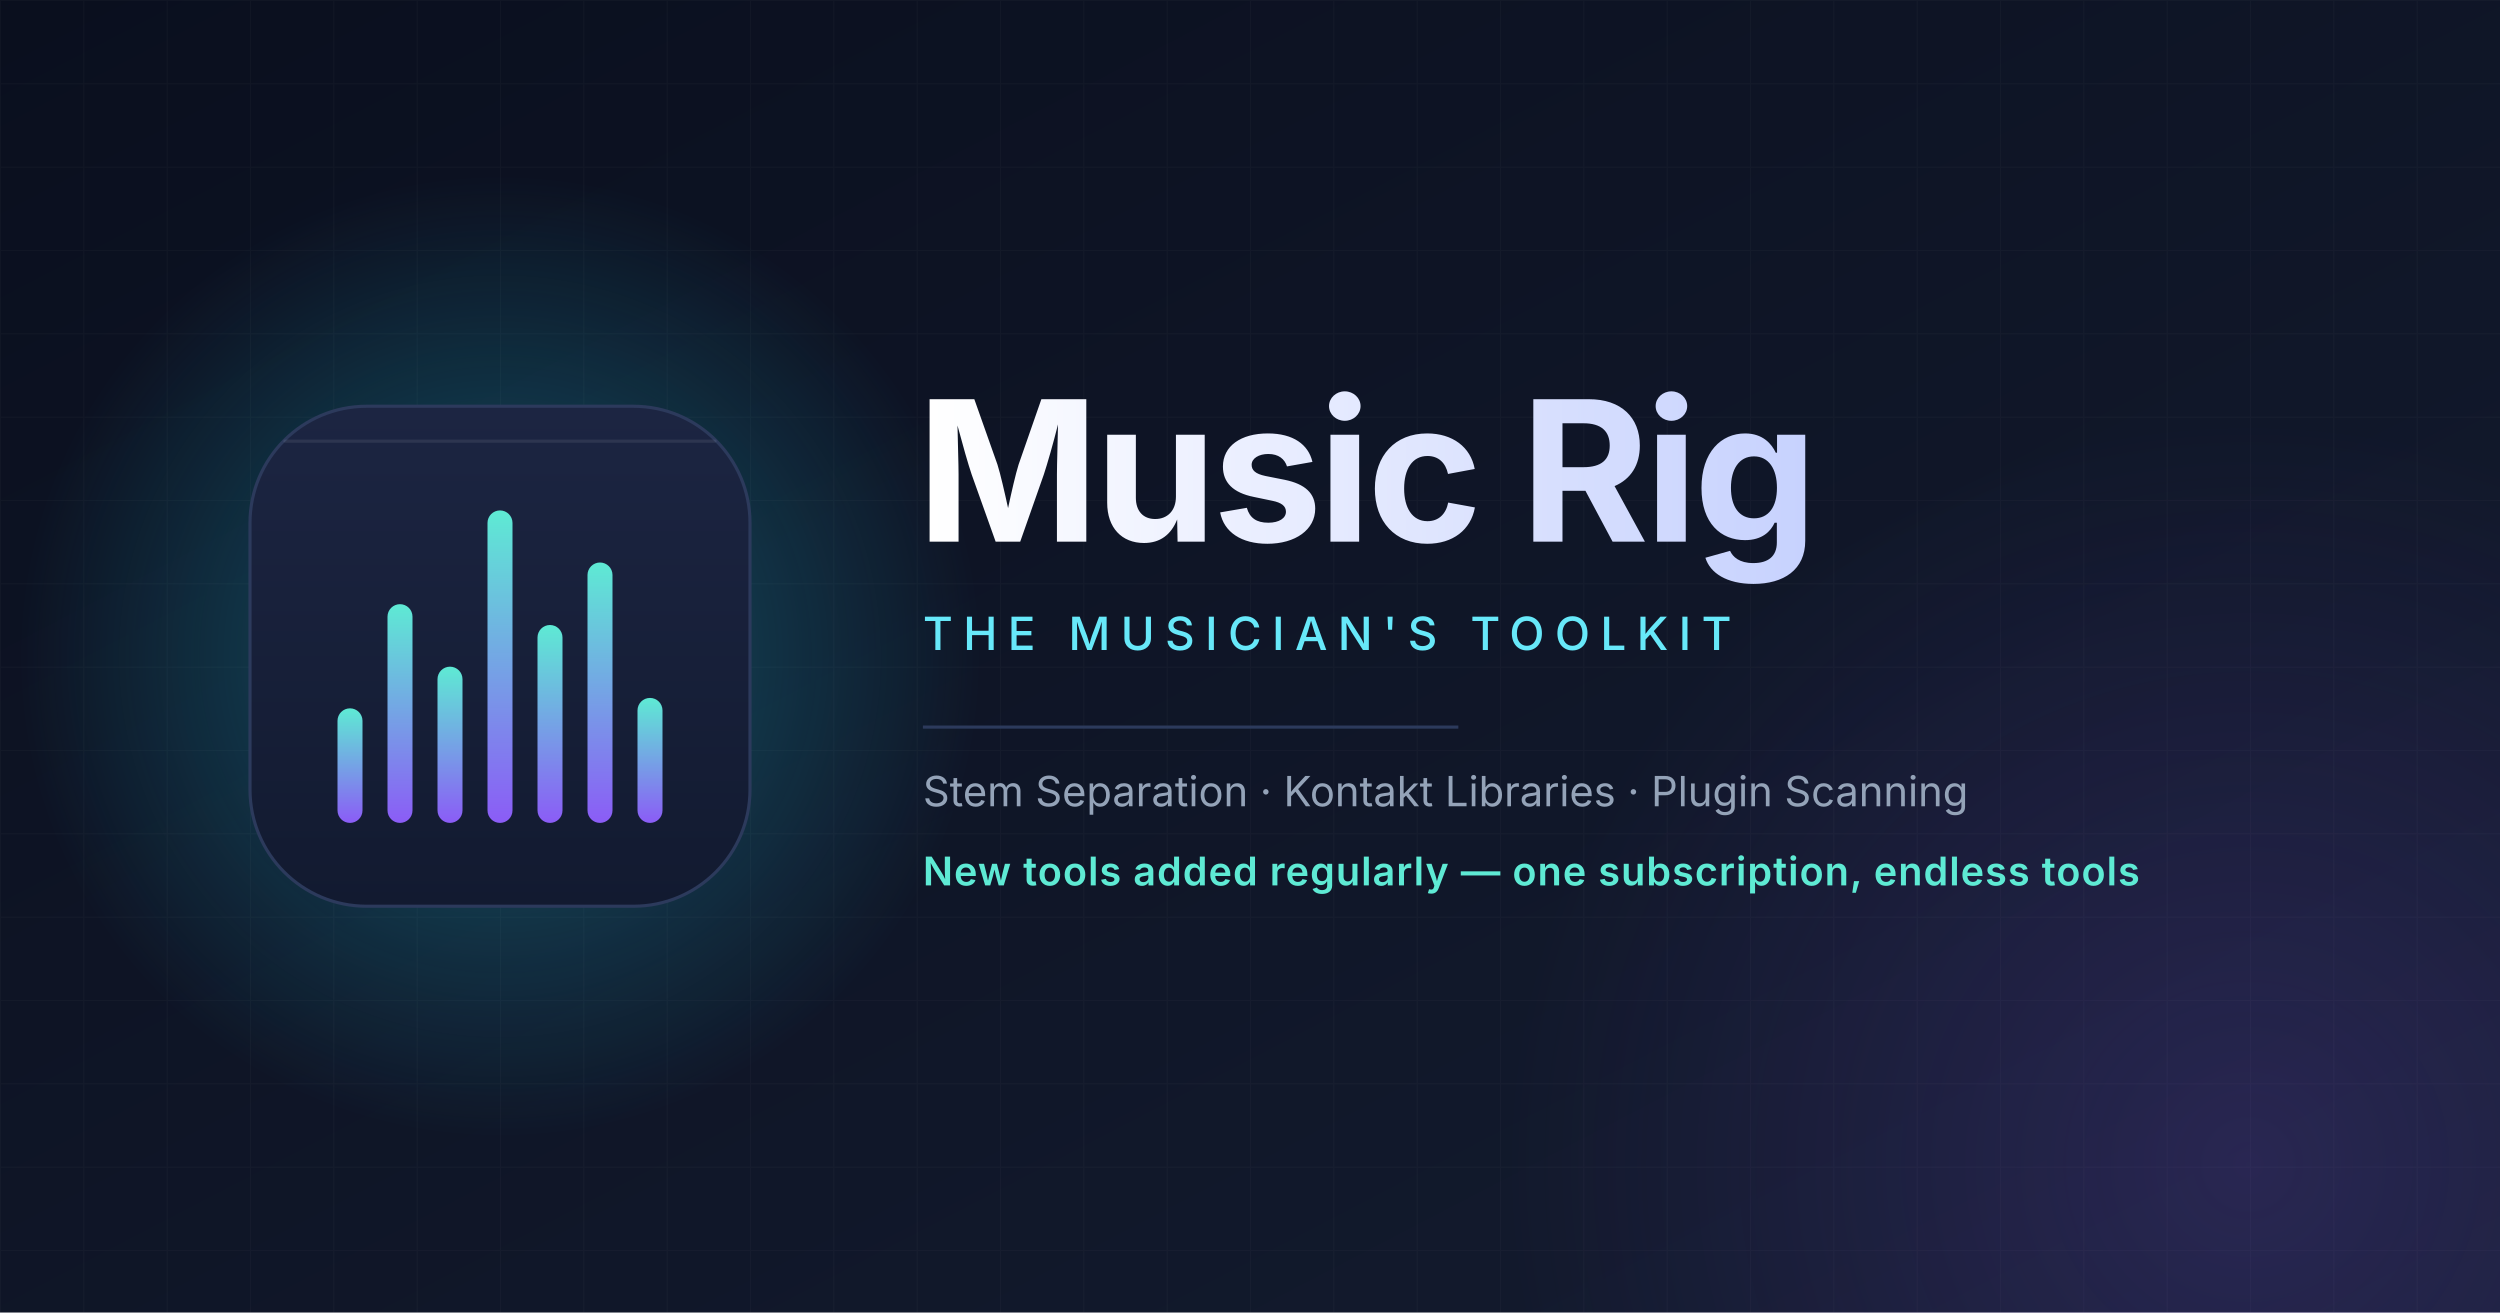
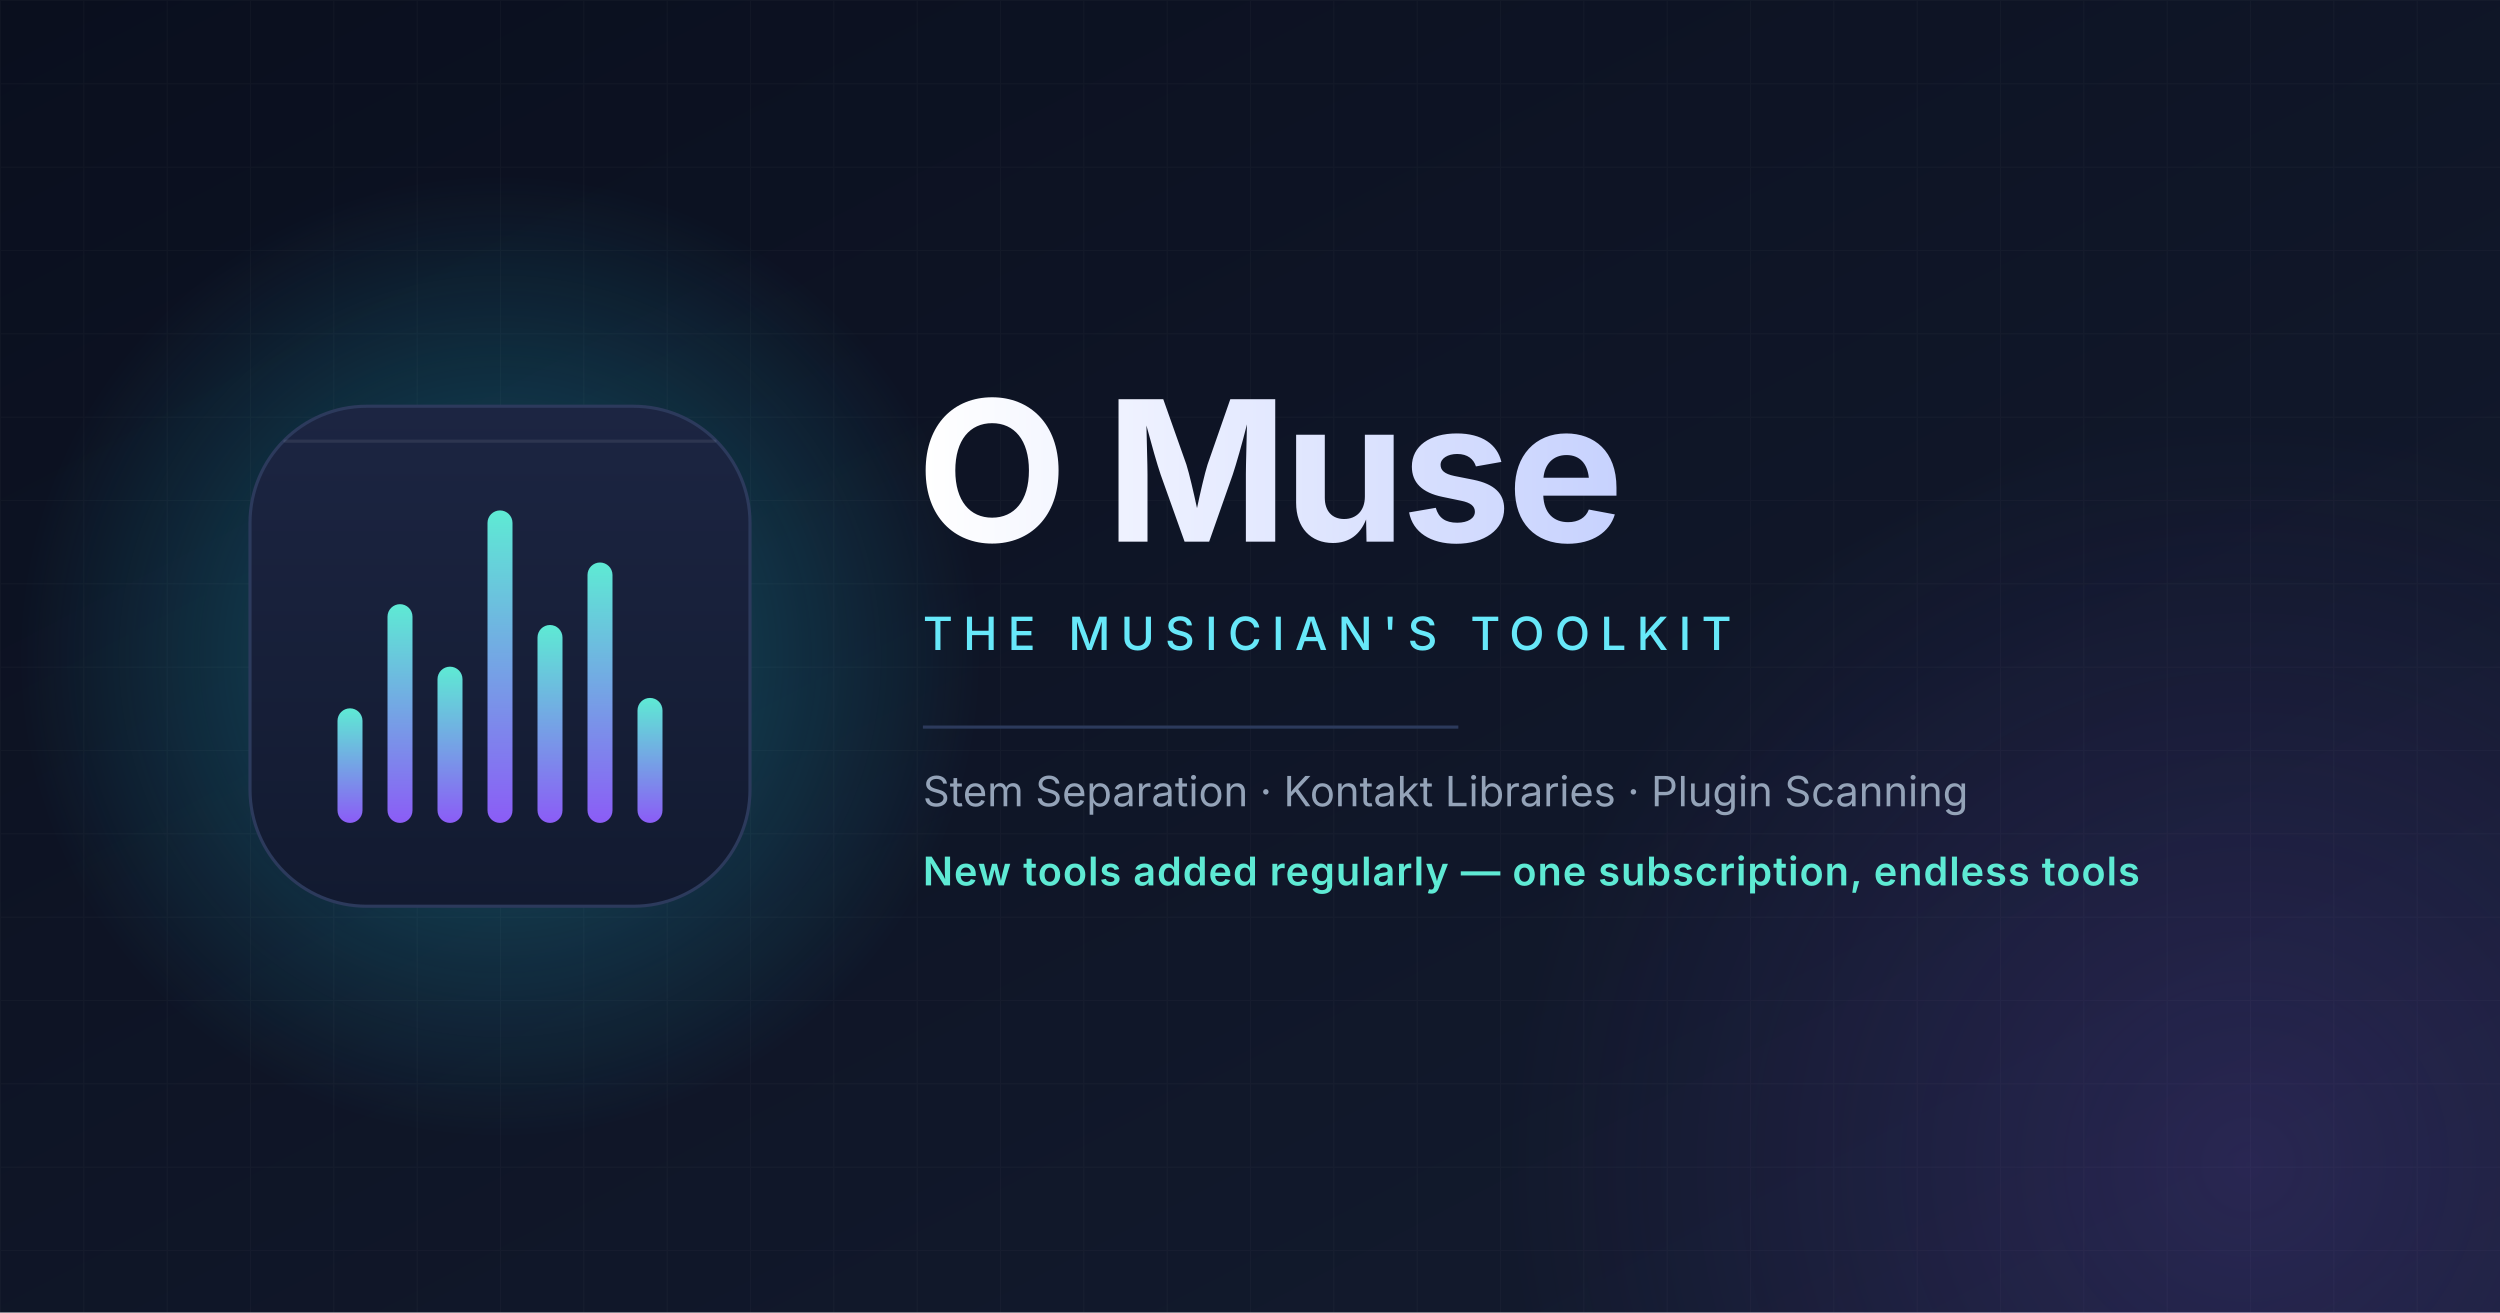
<svg xmlns="http://www.w3.org/2000/svg" viewBox="0 0 1200 630" width="1200" height="630">
  <defs>
    <linearGradient id="bgGrad" x1="0" y1="0" x2="1" y2="1">
      <stop offset="0%" stop-color="#0A0F1E" />
      <stop offset="100%" stop-color="#141C30" />
    </linearGradient>
    <linearGradient id="panelGrad" x1="0" y1="0" x2="0" y2="1">
      <stop offset="0%" stop-color="#1C2542" />
      <stop offset="100%" stop-color="#121A30" />
    </linearGradient>
    <linearGradient id="barGrad" x1="0" y1="0" x2="0" y2="1">
      <stop offset="0%" stop-color="#5EEAD4" />
      <stop offset="100%" stop-color="#8B5CF6" />
    </linearGradient>
    <linearGradient id="textGrad" x1="0" y1="0" x2="1" y2="0">
      <stop offset="0%" stop-color="#FFFFFF" />
      <stop offset="100%" stop-color="#C7D2FE" />
    </linearGradient>
    <radialGradient id="glowCyan" cx="0.5" cy="0.5" r="0.5">
      <stop offset="0%" stop-color="#22D3EE" stop-opacity="0.35" />
      <stop offset="100%" stop-color="#22D3EE" stop-opacity="0" />
    </radialGradient>
    <radialGradient id="glowPurple" cx="0.5" cy="0.5" r="0.5">
      <stop offset="0%" stop-color="#8B5CF6" stop-opacity="0.18" />
      <stop offset="100%" stop-color="#8B5CF6" stop-opacity="0" />
    </radialGradient>
    <pattern id="grid" width="40" height="40" patternUnits="userSpaceOnUse">
      <path d="M40 0H0V40" fill="none" stroke="#FFFFFF" stroke-opacity="0.025" stroke-width="1" />
    </pattern>
  </defs>
  <rect width="1200" height="630" fill="url(#bgGrad)" />
  <rect width="1200" height="630" fill="url(#grid)" />
  <circle cx="1080" cy="560" r="360" fill="url(#glowPurple)" />
  <circle cx="240" cy="315" r="230" fill="url(#glowCyan)" />
  <rect x="120" y="195" width="240" height="240" rx="56" fill="url(#panelGrad)" stroke="#2C3A5C" stroke-width="1.5" />
  <rect x="136" y="211" width="208" height="1.5" rx="0.75" fill="#FFFFFF" fill-opacity="0.08" />
  <g fill="url(#barGrad)">
    <rect x="162" y="340" width="12" height="55" rx="6" />
    <rect x="186" y="290" width="12" height="105" rx="6" />
    <rect x="210" y="320" width="12" height="75" rx="6" />
    <rect x="234" y="245" width="12" height="150" rx="6" />
    <rect x="258" y="300" width="12" height="95" rx="6" />
    <rect x="282" y="270" width="12" height="125" rx="6" />
    <rect x="306" y="335" width="12" height="60" rx="6" />
  </g>
-   <text x="440" y="260" font-family="'Inter', -apple-system, BlinkMacSystemFont, 'Segoe UI', Roboto, Helvetica, Arial, sans-serif" font-size="94" font-weight="700" letter-spacing="-2" fill="url(#textGrad)">Music Rig</text>
+   <text x="440" y="260" font-family="'Inter', -apple-system, BlinkMacSystemFont, 'Segoe UI', Roboto, Helvetica, Arial, sans-serif" font-size="94" font-weight="700" letter-spacing="-2" fill="url(#textGrad)">O Muse</text>
  <text x="443" y="312" font-family="'Inter', -apple-system, BlinkMacSystemFont, 'Segoe UI', Roboto, Helvetica, Arial, sans-serif" font-size="22" font-weight="500" letter-spacing="5" fill="#67E8F9">THE MUSICIAN'S TOOLKIT</text>
  <line x1="443" y1="349" x2="700" y2="349" stroke="#2C3A5C" stroke-width="1.5" />
  <text x="443" y="387" font-family="'Inter', -apple-system, BlinkMacSystemFont, 'Segoe UI', Roboto, Helvetica, Arial, sans-serif" font-size="20" font-weight="400" fill="#94A3B8">Stem Separation · Kontakt Libraries · Plugin Scanning</text>
  <text x="443" y="425" font-family="'Inter', -apple-system, BlinkMacSystemFont, 'Segoe UI', Roboto, Helvetica, Arial, sans-serif" font-size="19" font-weight="600" letter-spacing="0.5" fill="#5EEAD4">New tools added regularly — one subscription, endless tools</text>
</svg>
